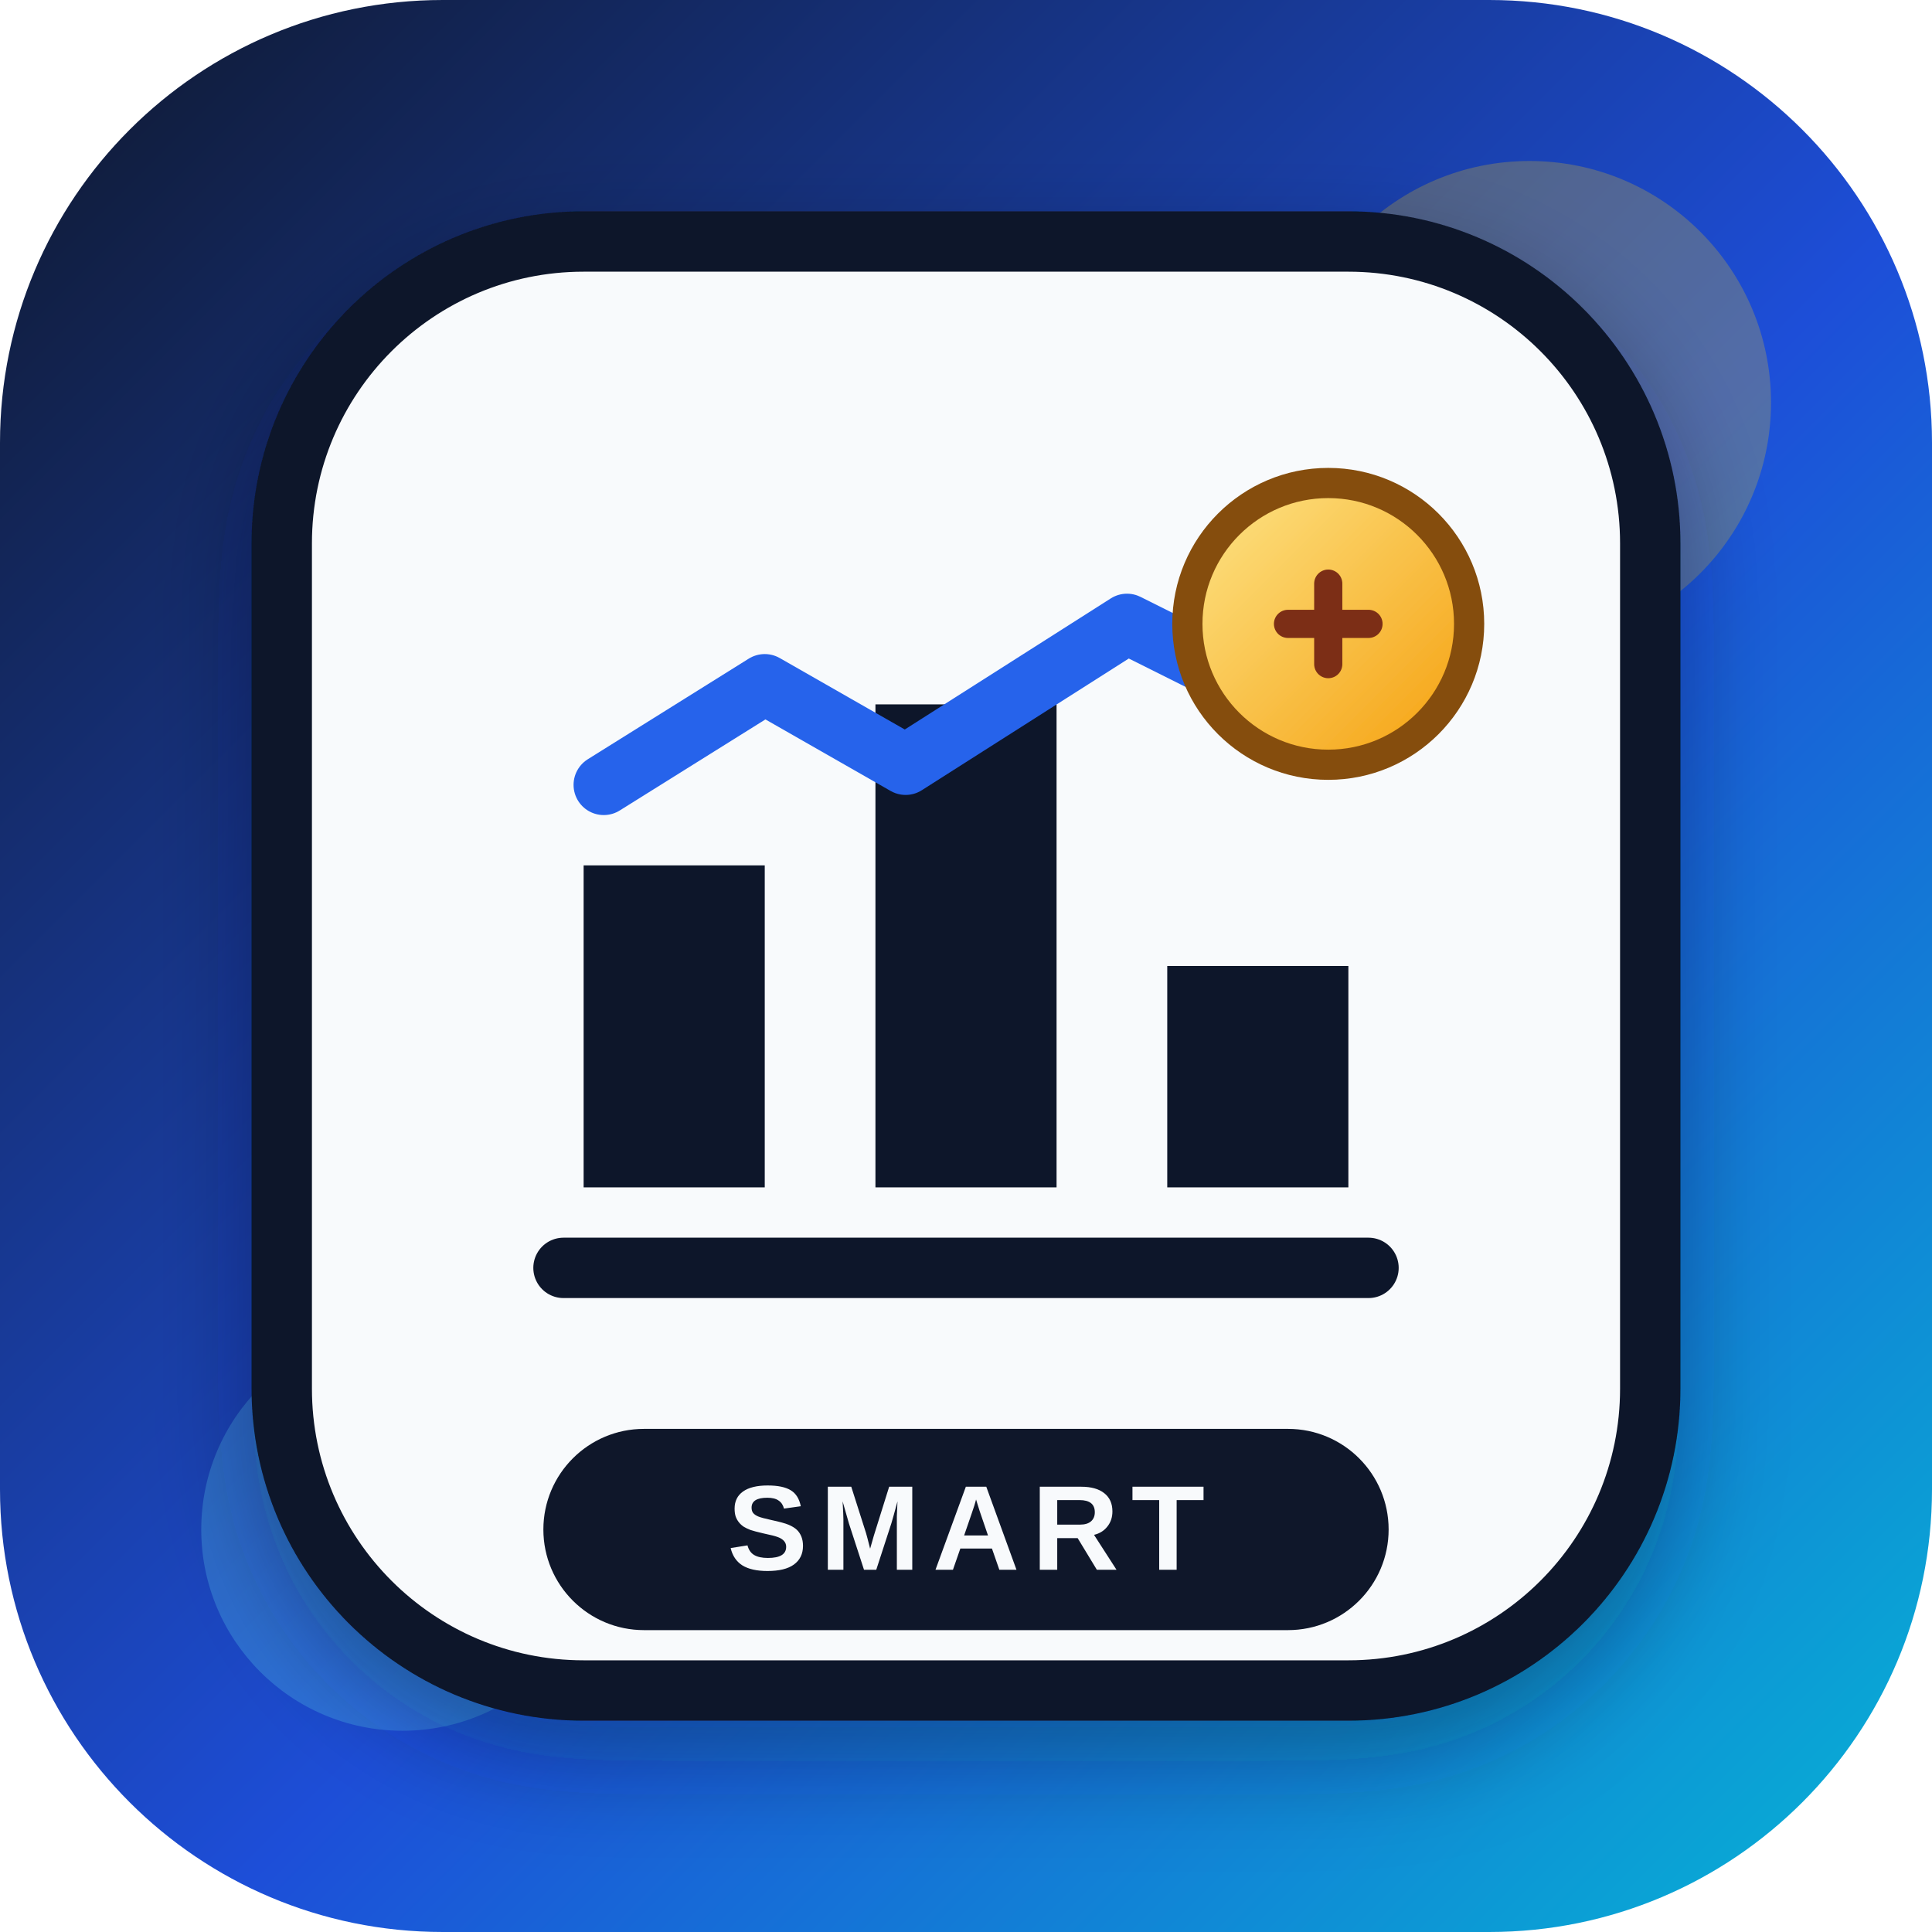
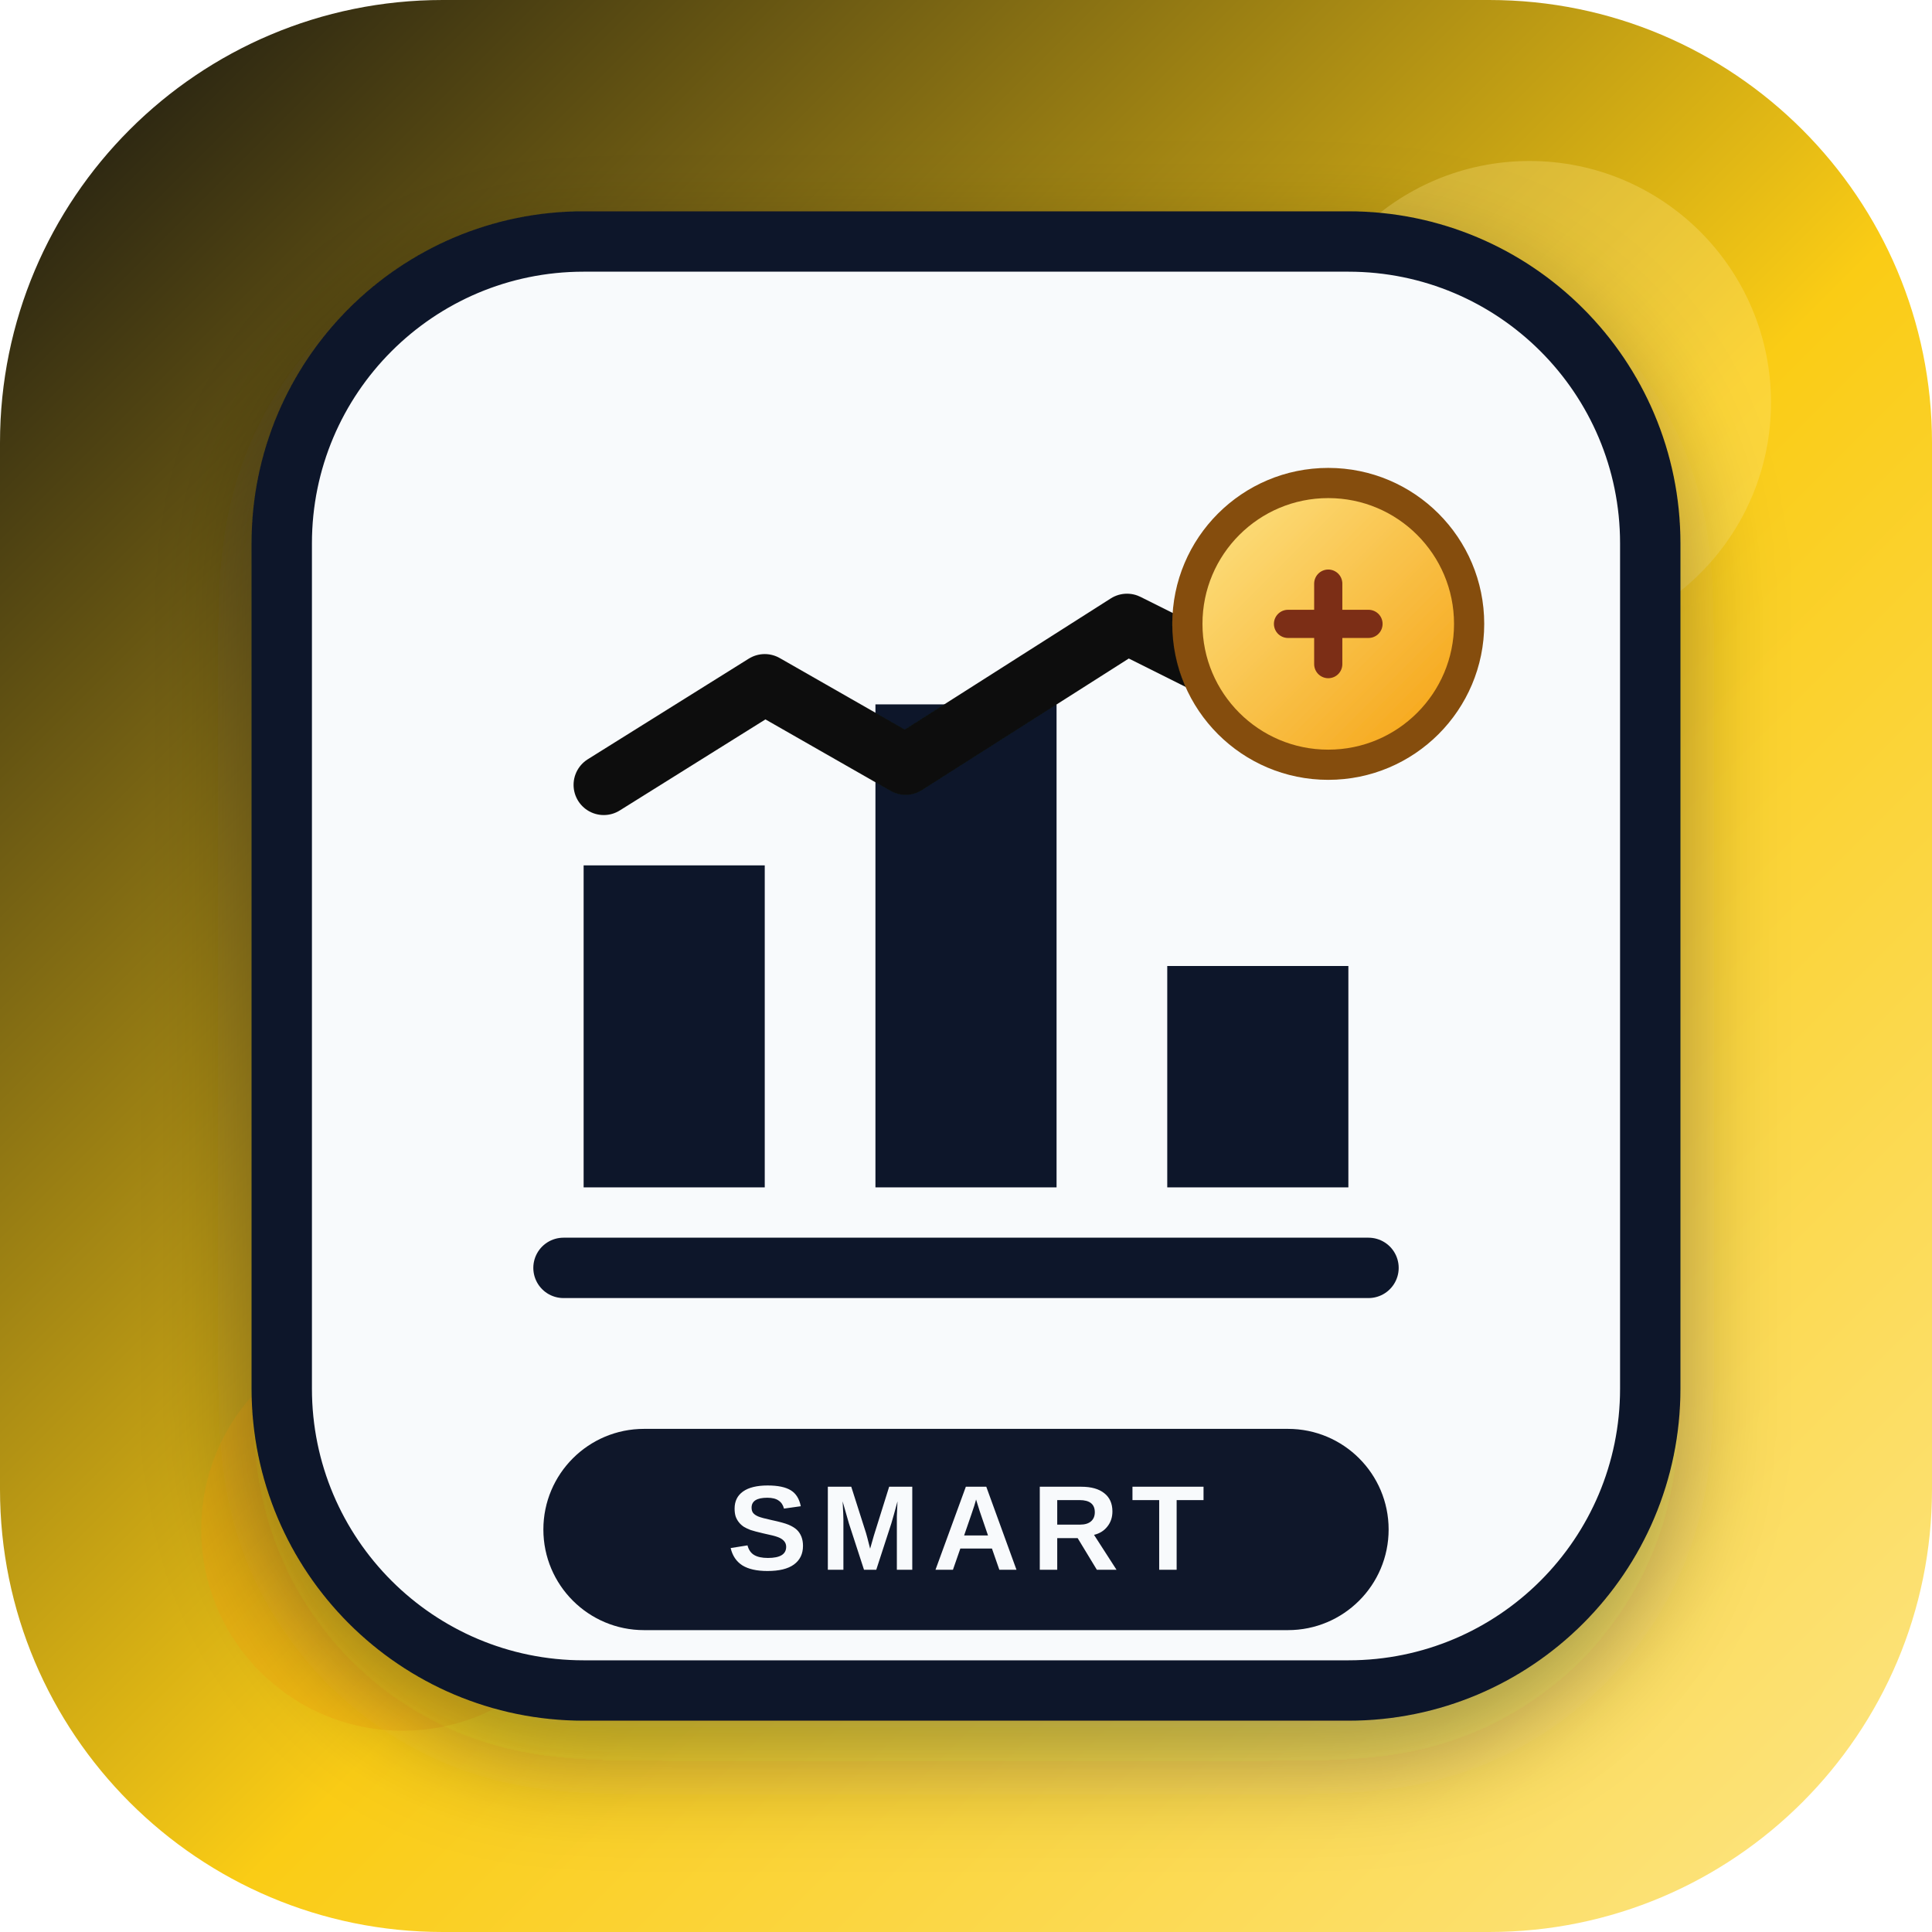
<svg xmlns="http://www.w3.org/2000/svg" viewBox="0 0 192 192" role="img" aria-label="Smart Finance IA">
  <defs>
    <linearGradient id="bg" x1="0" y1="0" x2="1" y2="1">
-       <stop offset="0%" stop-color="#0f172a" />
-       <stop offset="55%" stop-color="#1d4ed8" />
-       <stop offset="100%" stop-color="#06b6d4" />
+       <stop offset="0%" stop-color="#111111" />
+       <stop offset="55%" stop-color="#facc15" />
+       <stop offset="100%" stop-color="#fde68a" />
    </linearGradient>
    <linearGradient id="coin" x1="0" y1="0" x2="1" y2="1">
      <stop offset="0%" stop-color="#fde68a" />
      <stop offset="100%" stop-color="#f59e0b" />
    </linearGradient>
    <filter id="shadow" x="-30%" y="-30%" width="160%" height="160%">
      <feDropShadow dx="0" dy="4" stdDeviation="5" flood-color="#0f172a" flood-opacity="0.35" />
    </filter>
  </defs>
  <rect width="192" height="192" rx="44" fill="url(#bg)" />
-   <circle cx="152" cy="40" r="24" fill="#facc15" fill-opacity="0.24" />
-   <circle cx="40" cy="152" r="20" fill="#67e8f9" fill-opacity="0.24" />
+   <circle cx="152" cy="40" r="24" fill="#fde68a" fill-opacity="0.3" />
+   <circle cx="40" cy="152" r="20" fill="#f59e0b" fill-opacity="0.28" />
  <g filter="url(#shadow)">
    <rect x="28" y="24" width="136" height="144" rx="30" fill="#f8fafc" stroke="#0f172a" stroke-width="6" />
    <path d="M58 118h18V86H58zm29 0h18V70H87zm29 0h18V96h-18z" fill="#0f172a" />
    <path d="M56 126h80" stroke="#0f172a" stroke-width="6" stroke-linecap="round" />
-     <path d="M60 78l16-10 14 8 22-14 20 10" fill="none" stroke="#2563eb" stroke-width="6" stroke-linecap="round" stroke-linejoin="round" />
+     <path d="M60 78l16-10 14 8 22-14 20 10" fill="none" stroke="#111111" stroke-width="6" stroke-linecap="round" stroke-linejoin="round" />
    <circle cx="132" cy="62" r="14" fill="url(#coin)" stroke="#854d0e" stroke-width="3" />
    <path d="M128 62h8m-4-4v8" stroke="#7c2d12" stroke-width="2.8" stroke-linecap="round" />
  </g>
  <rect x="54" y="142" width="84" height="20" rx="10" fill="#0f172a" />
  <text x="96" y="156" text-anchor="middle" font-size="12" font-family="'Space Grotesk', Arial, sans-serif" font-weight="800" fill="#f8fafc" letter-spacing="1.2">SMART</text>
</svg>
